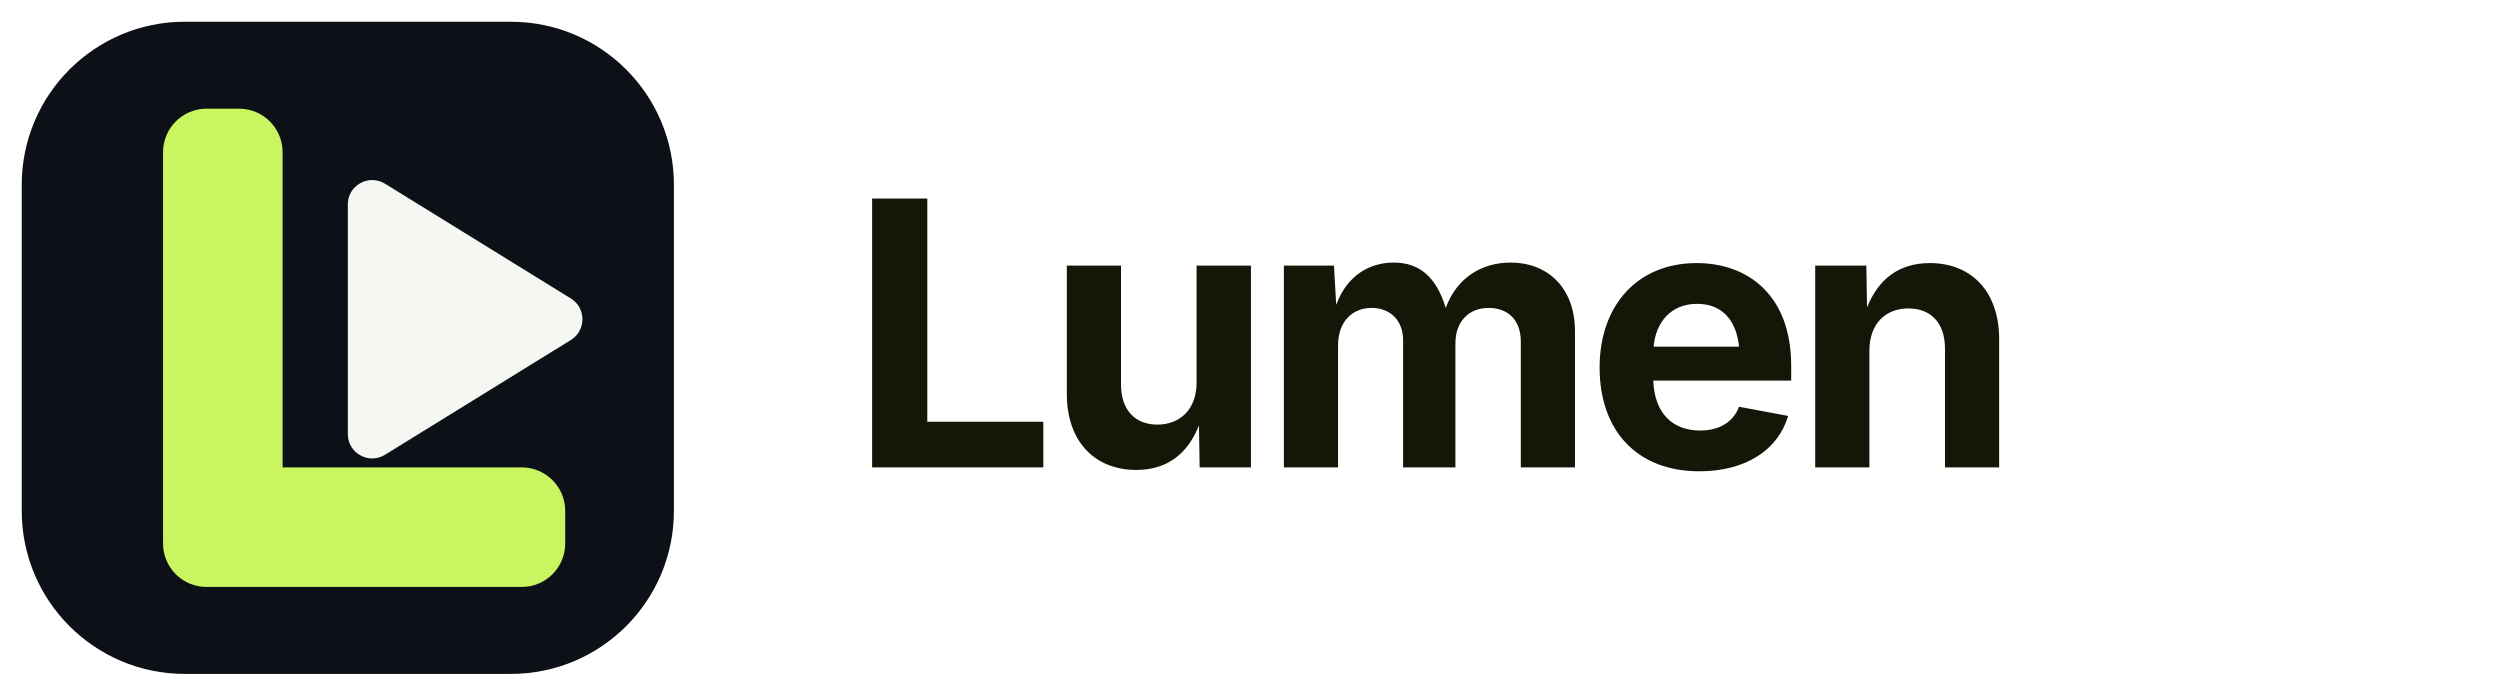
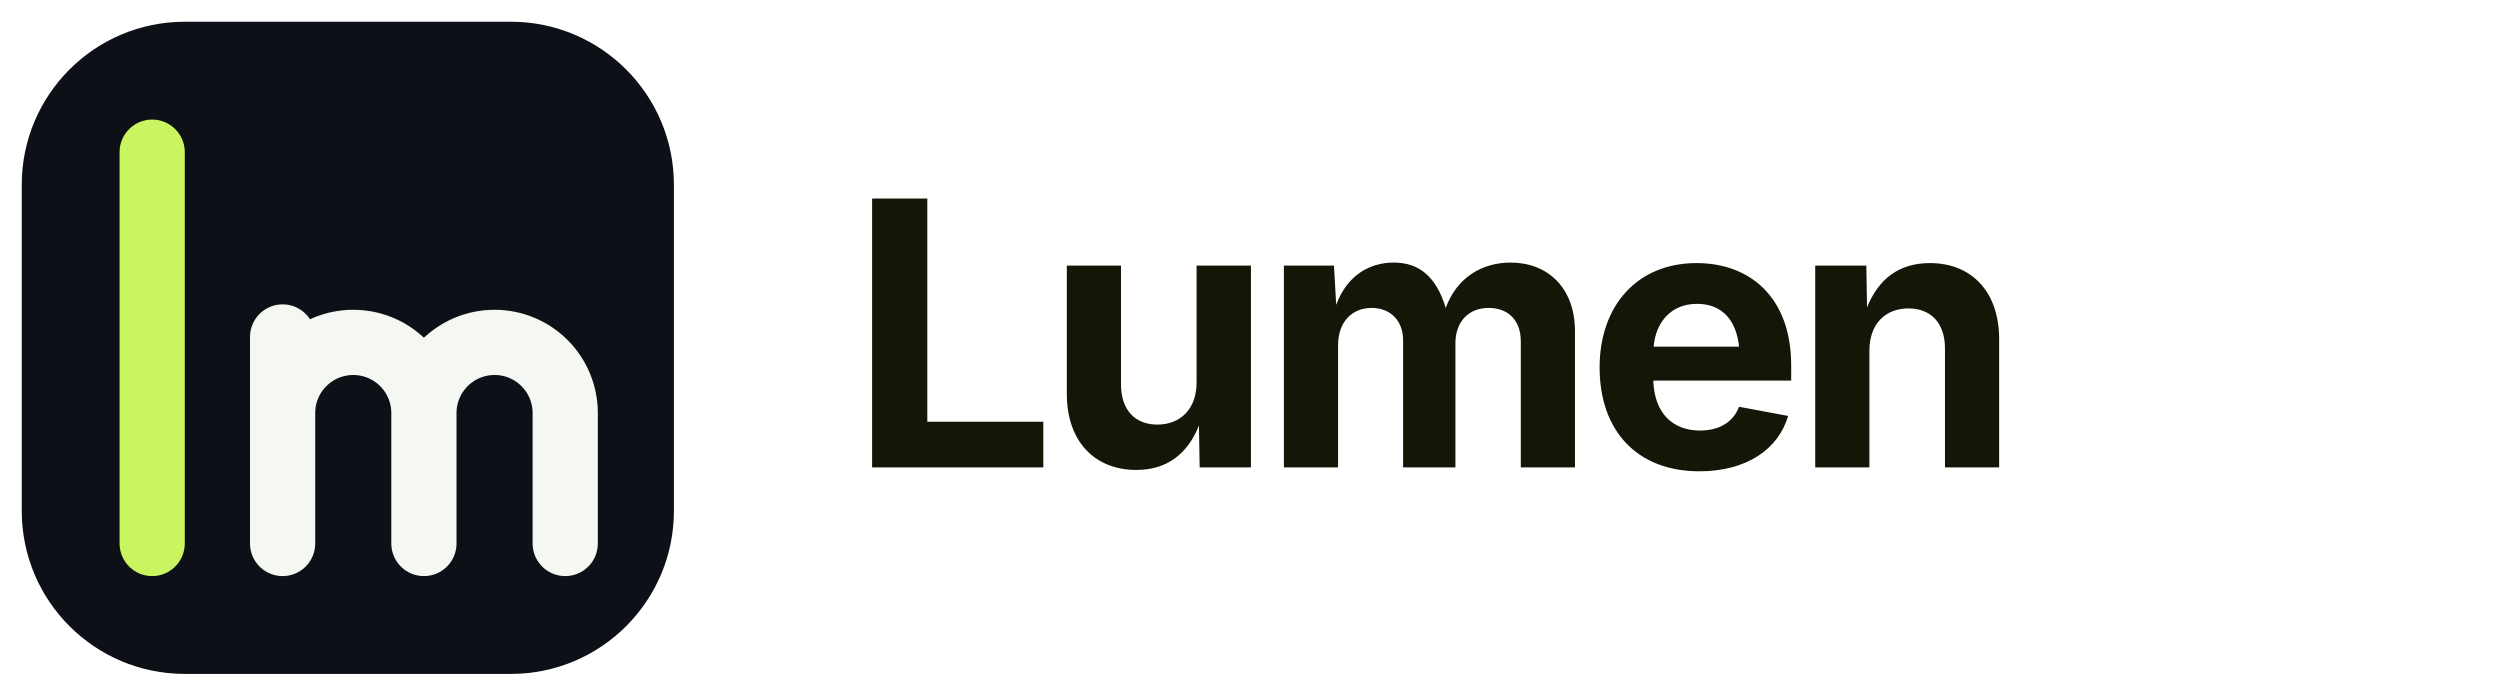
<svg xmlns="http://www.w3.org/2000/svg" viewBox="0 0 230 64" role="img" aria-labelledby="title desc">
  <g aria-hidden="true">
    <rect x="2" y="2" width="60" height="60" rx="15" fill="#0d1016" />
-     <path d="M15 14a4 4 0 0 1 4-4h3a4 4 0 0 1 4 4v29h22a4 4 0 0 1 4 4v3a4 4 0 0 1-4 4H19a4 4 0 0 1-4-4V14Z" fill="#c9f560" />
-     <path d="M32 18.8c0-1.75 1.93-2.82 3.42-1.9l17.1 10.56c1.42.88 1.42 2.94 0 3.82l-17.1 10.56C33.93 42.76 32 41.69 32 39.94V18.8Z" fill="#f5f7f2" />
+     <g fill="none" stroke-width="6" stroke-linecap="round">
+       <path d="M14 14V50" stroke="#c9f560" />
+       <path d="M26 50V31M26 38a6.5 6.5 0 0 1 13 0V50M39 38a6.5 6.5 0 0 1 13 0V50" stroke="#f5f7f2" />
+     </g>
  </g>
  <text x="78" y="43" fill="#121708" font-family="Inter, 'SF Pro Display', 'Segoe UI', sans-serif" font-size="34" font-weight="750" letter-spacing="-1.2">Lumen</text>
</svg>
